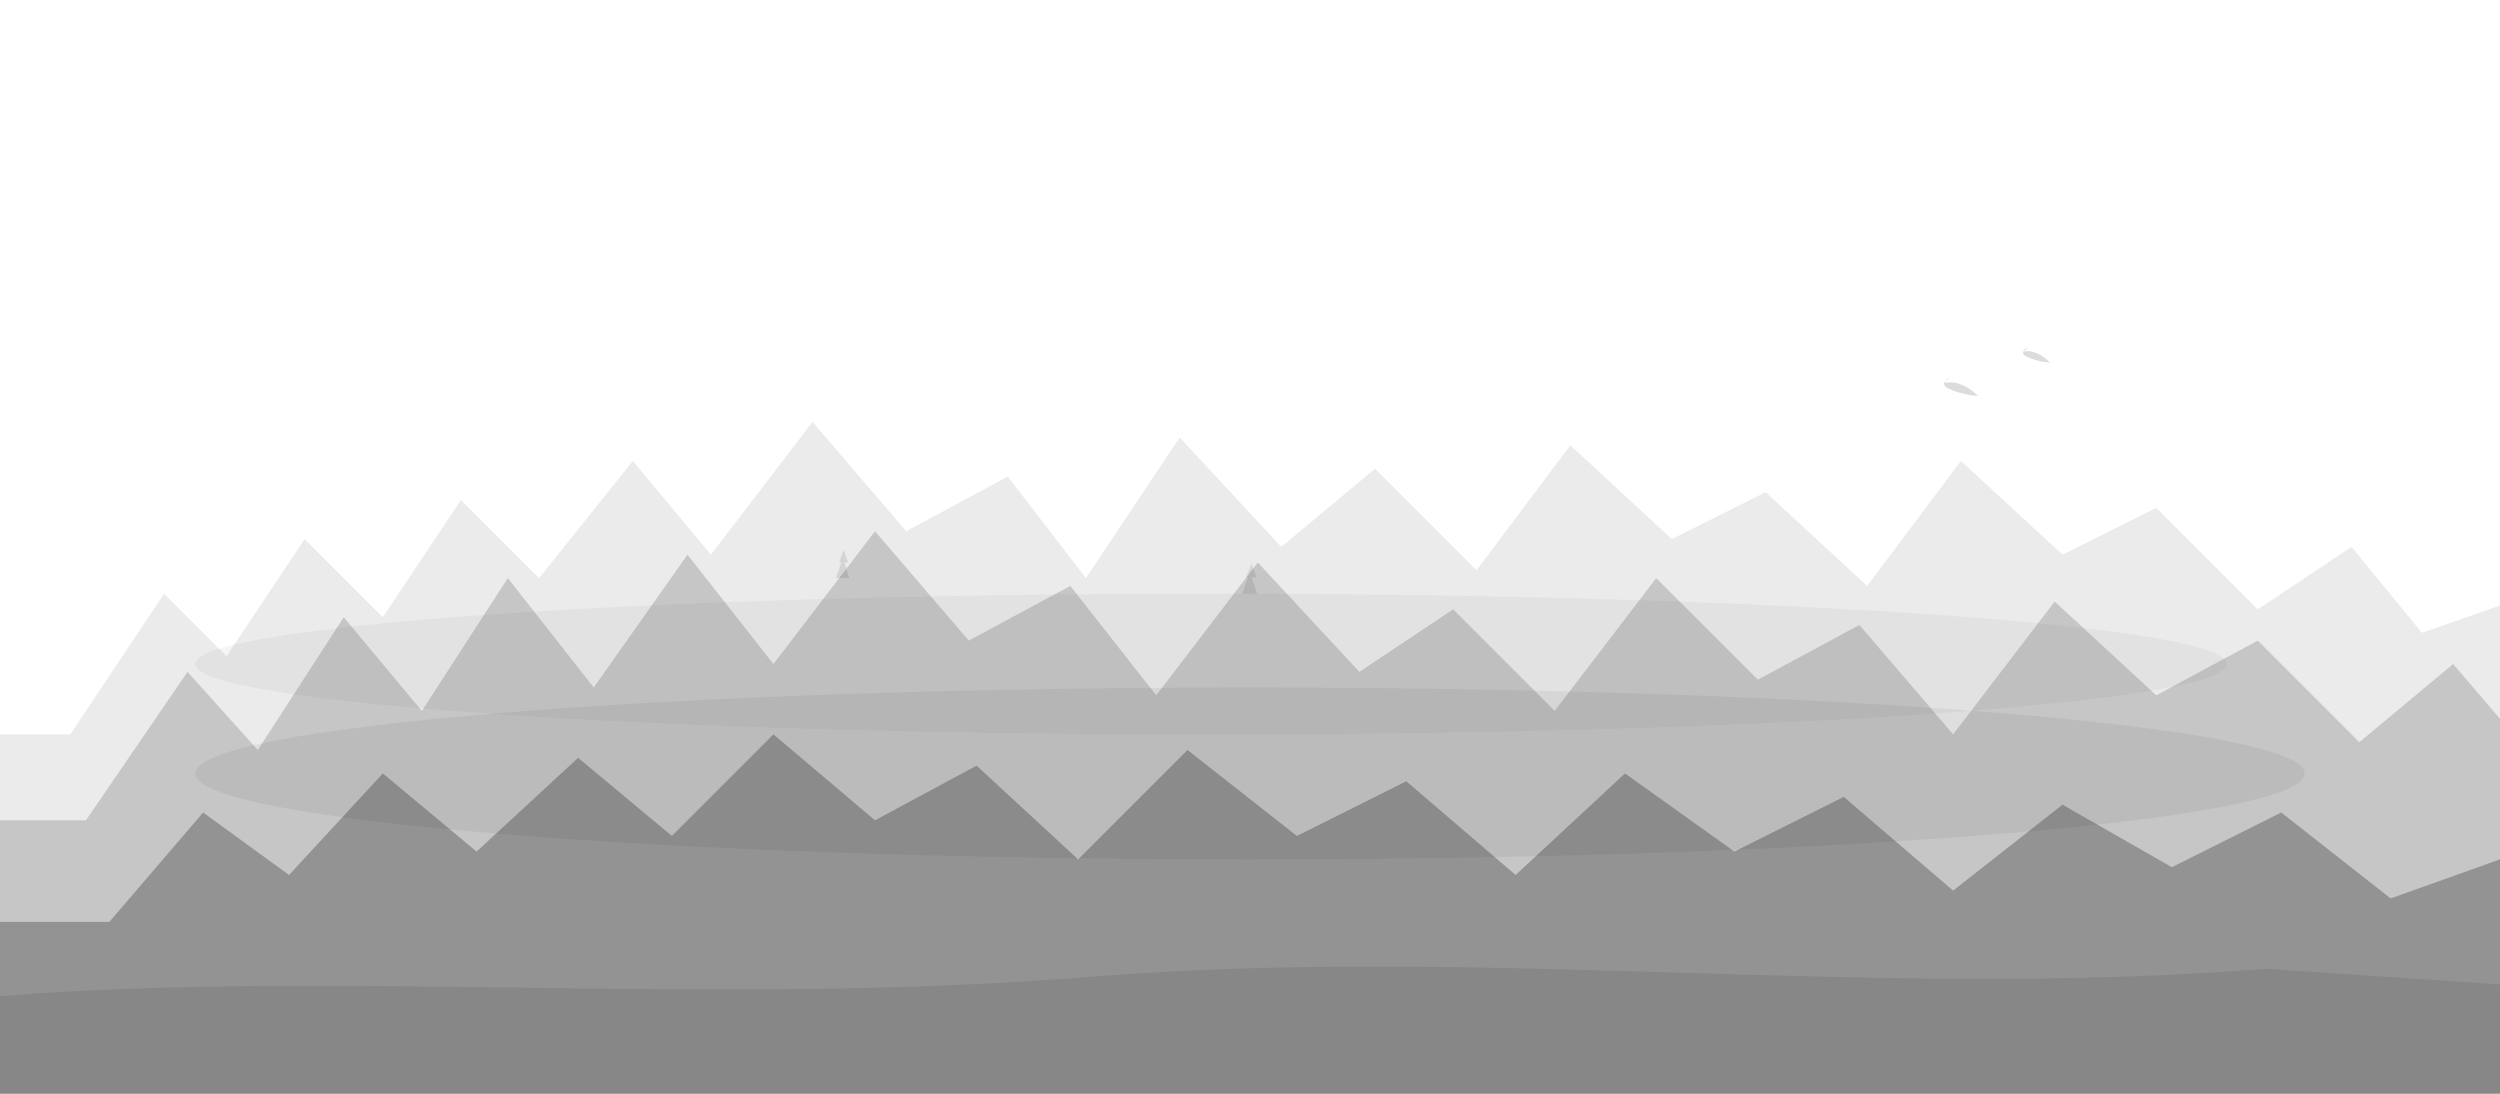
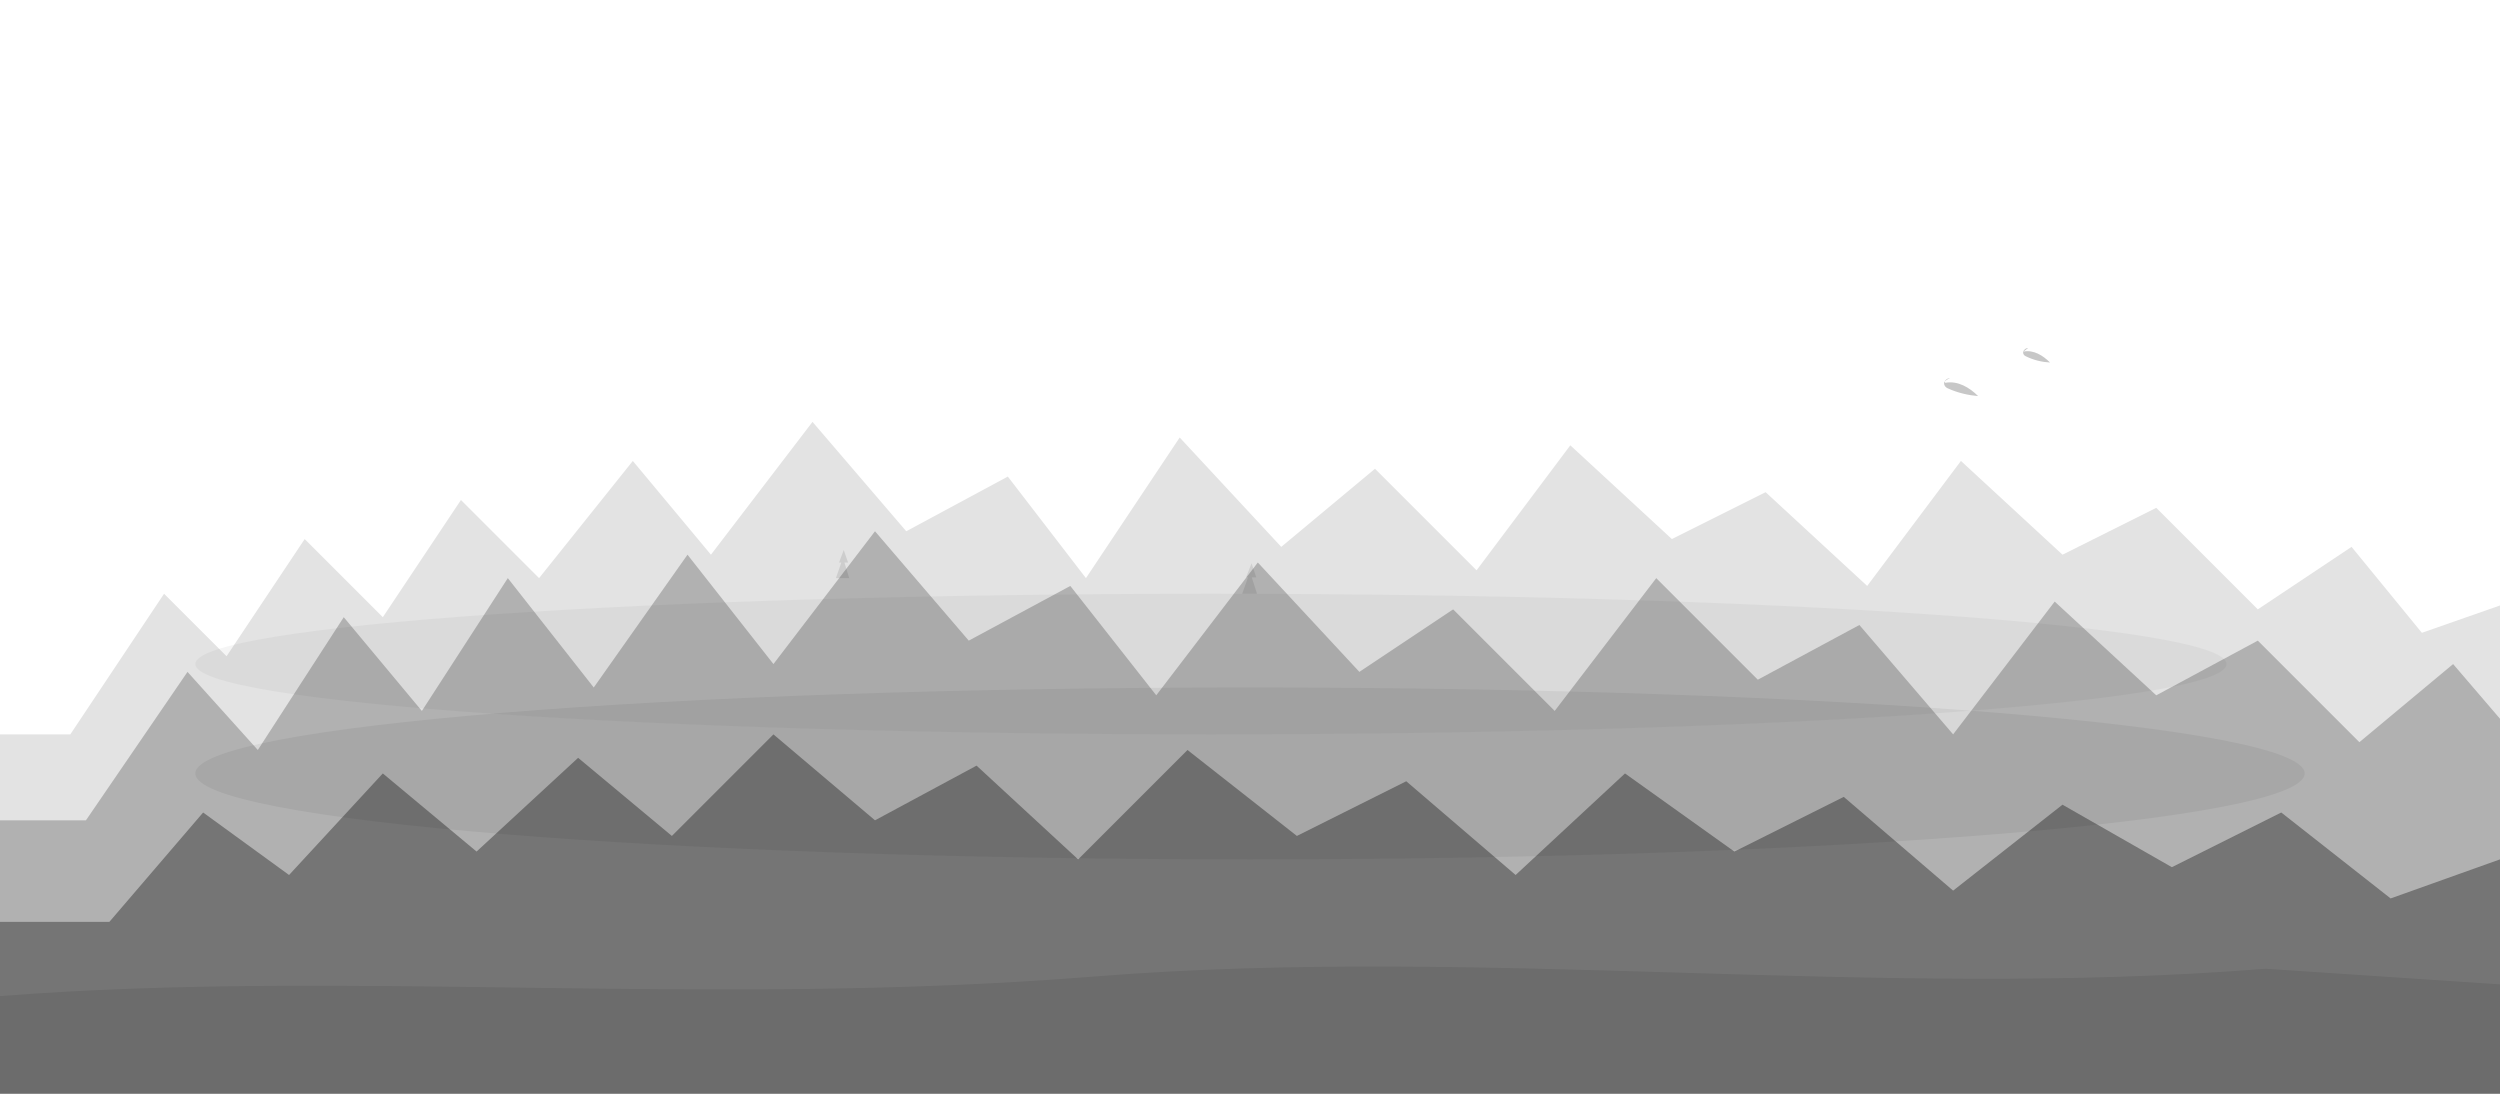
<svg xmlns="http://www.w3.org/2000/svg" viewBox="0 0 640 280" fill="none" aria-hidden="true">
-   <path fill="currentColor" opacity="0.08" d="M0 188 L18 188 L42 152 L58 168 L78 138 L98 158 L118 128 L138 148 L162 118 L182 142 L208 108 L232 136 L258 122 L278 148 L302 112 L328 140 L352 120 L378 146 L402 114 L428 138 L452 126 L478 150 L502 118 L528 142 L552 130 L578 156 L602 140 L620 162 L640 155 L640 280 L0 280 Z" />
+   <path fill="currentColor" opacity="0.11" d="M0 188 L18 188 L42 152 L58 168 L78 138 L98 158 L118 128 L138 148 L162 118 L182 142 L208 108 L232 136 L258 122 L278 148 L302 112 L328 140 L352 120 L378 146 L402 114 L428 138 L452 126 L478 150 L502 118 L528 142 L552 130 L578 156 L602 140 L620 162 L640 155 L640 280 L0 280 Z" />
  <ellipse cx="310" cy="170" rx="260" ry="18" fill="currentColor" opacity="0.04" />
-   <path fill="currentColor" opacity="0.16" d="M0 210 L22 210 L48 172 L66 192 L88 158 L108 182 L130 148 L152 176 L176 142 L198 170 L224 136 L248 164 L274 150 L296 178 L322 144 L348 172 L372 156 L398 182 L424 148 L450 174 L476 160 L500 188 L526 154 L552 178 L578 164 L604 190 L628 170 L640 184 L640 280 L0 280 Z" />
+   <path fill="currentColor" opacity="0.22" d="M0 210 L22 210 L48 172 L66 192 L88 158 L108 182 L130 148 L152 176 L176 142 L198 170 L224 136 L248 164 L274 150 L296 178 L322 144 L348 172 L372 156 L398 182 L424 148 L450 174 L476 160 L500 188 L526 154 L552 178 L578 164 L604 190 L628 170 L640 184 L640 280 L0 280 Z" />
  <path fill="currentColor" opacity="0.1" d="M214 148l1.8-5.2 1.6 5.2h-3.4zm.8-4l1.2-3.2 1.1 3.2h-2.3z" />
  <path fill="currentColor" opacity="0.09" d="M318 152l2-5.6 1.8 5.6h-3.8zm1-4.2l1.4-3.6 1.2 3.6h-2.6z" />
  <ellipse cx="320" cy="198" rx="270" ry="22" fill="currentColor" opacity="0.055" />
-   <path fill="currentColor" opacity="0.26" d="M0 236 L28 236 L52 208 L74 224 L98 198 L122 218 L148 194 L172 214 L198 188 L224 210 L250 196 L276 220 L304 192 L332 214 L360 200 L388 224 L416 198 L444 218 L472 204 L500 228 L528 206 L556 222 L584 208 L612 230 L640 220 L640 280 L0 280 Z" />
+   <path fill="currentColor" opacity="0.34" d="M0 236 L28 236 L52 208 L74 224 L98 198 L122 218 L148 194 L172 214 L198 188 L224 210 L250 196 L276 220 L304 192 L332 214 L360 200 L388 224 L416 198 L444 218 L472 204 L500 228 L528 206 L556 222 L584 208 L612 230 L640 220 L640 280 L0 280 Z" />
  <path fill="currentColor" opacity="0.08" d="M0 255 C90 248 180 258 280 250 C380 242 480 256 580 248 L640 252 L640 280 L0 280 Z" />
-   <g fill="currentColor" opacity="0.14">
+   <g fill="currentColor" opacity="0.22">
    <path d="M498 98c3.2-.6 6.2 1.2 8.4 3.4-2.4-.2-5.2-.8-7.8-2-.9-.4-1.2-1.4-.6-2 .3-.4.8-.6 1.2-.6-.5.2-1 .5-1.4.9z" />
    <path d="M518 90c2.6-.5 5 1 6.8 2.8-2-.1-4.2-.6-6.2-1.6-.7-.3-.9-1.1-.4-1.6.2-.3.6-.5 1-.5z" />
  </g>
</svg>
